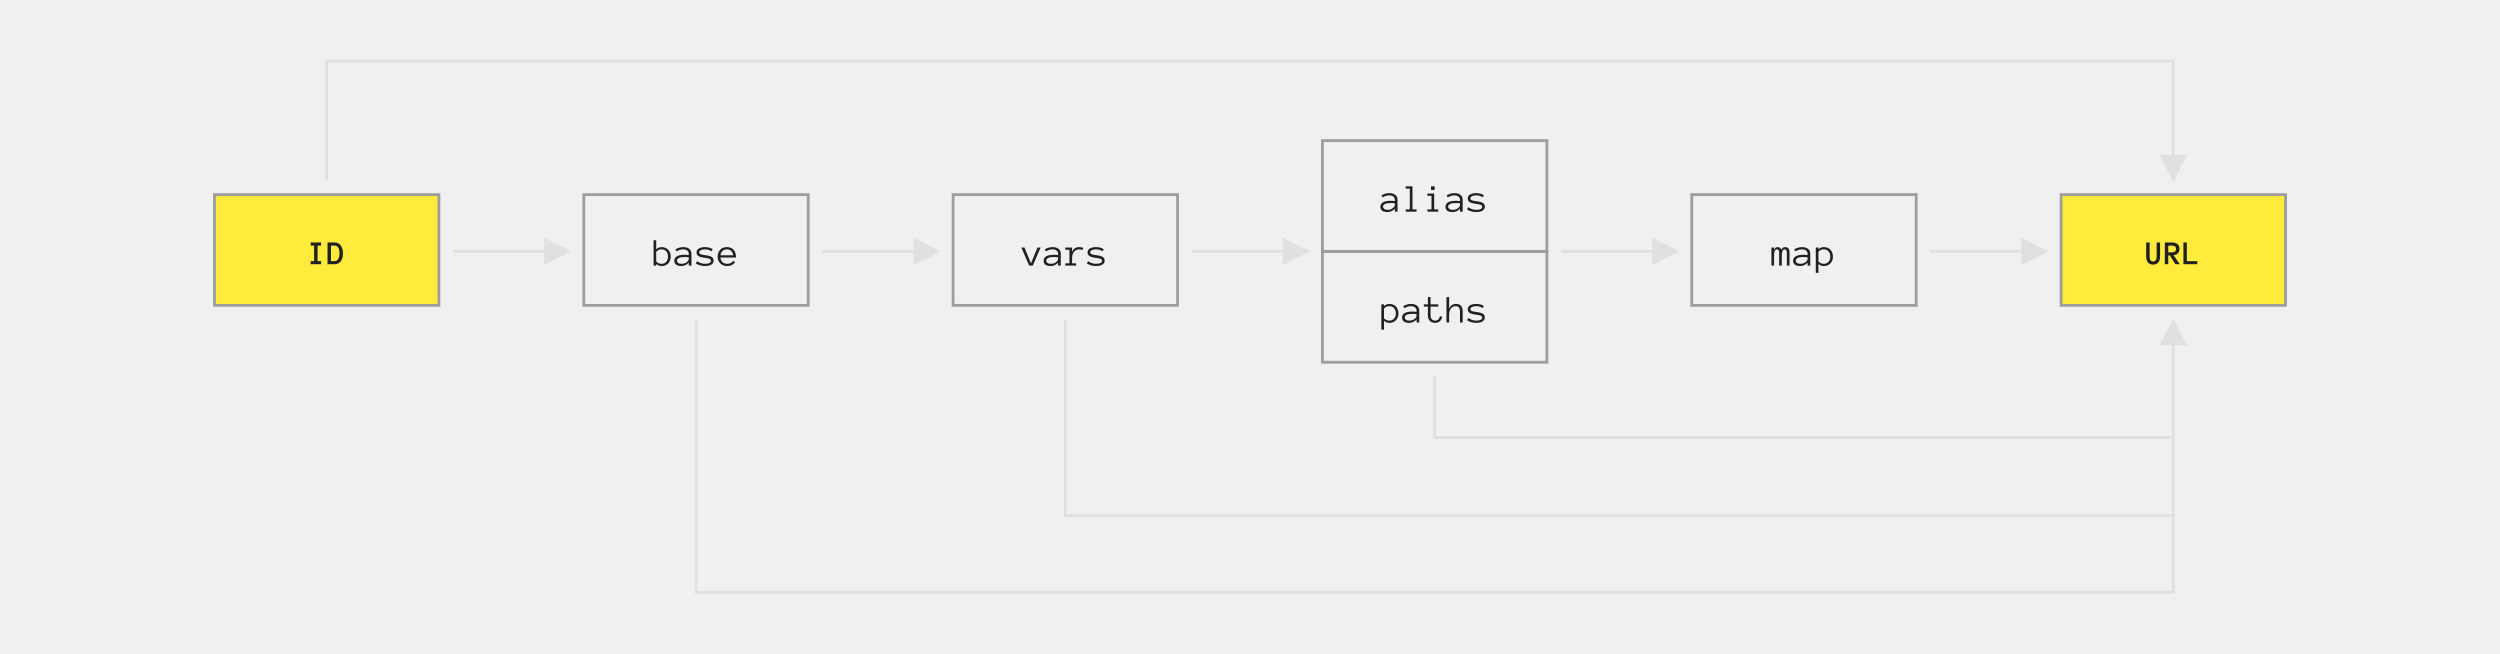
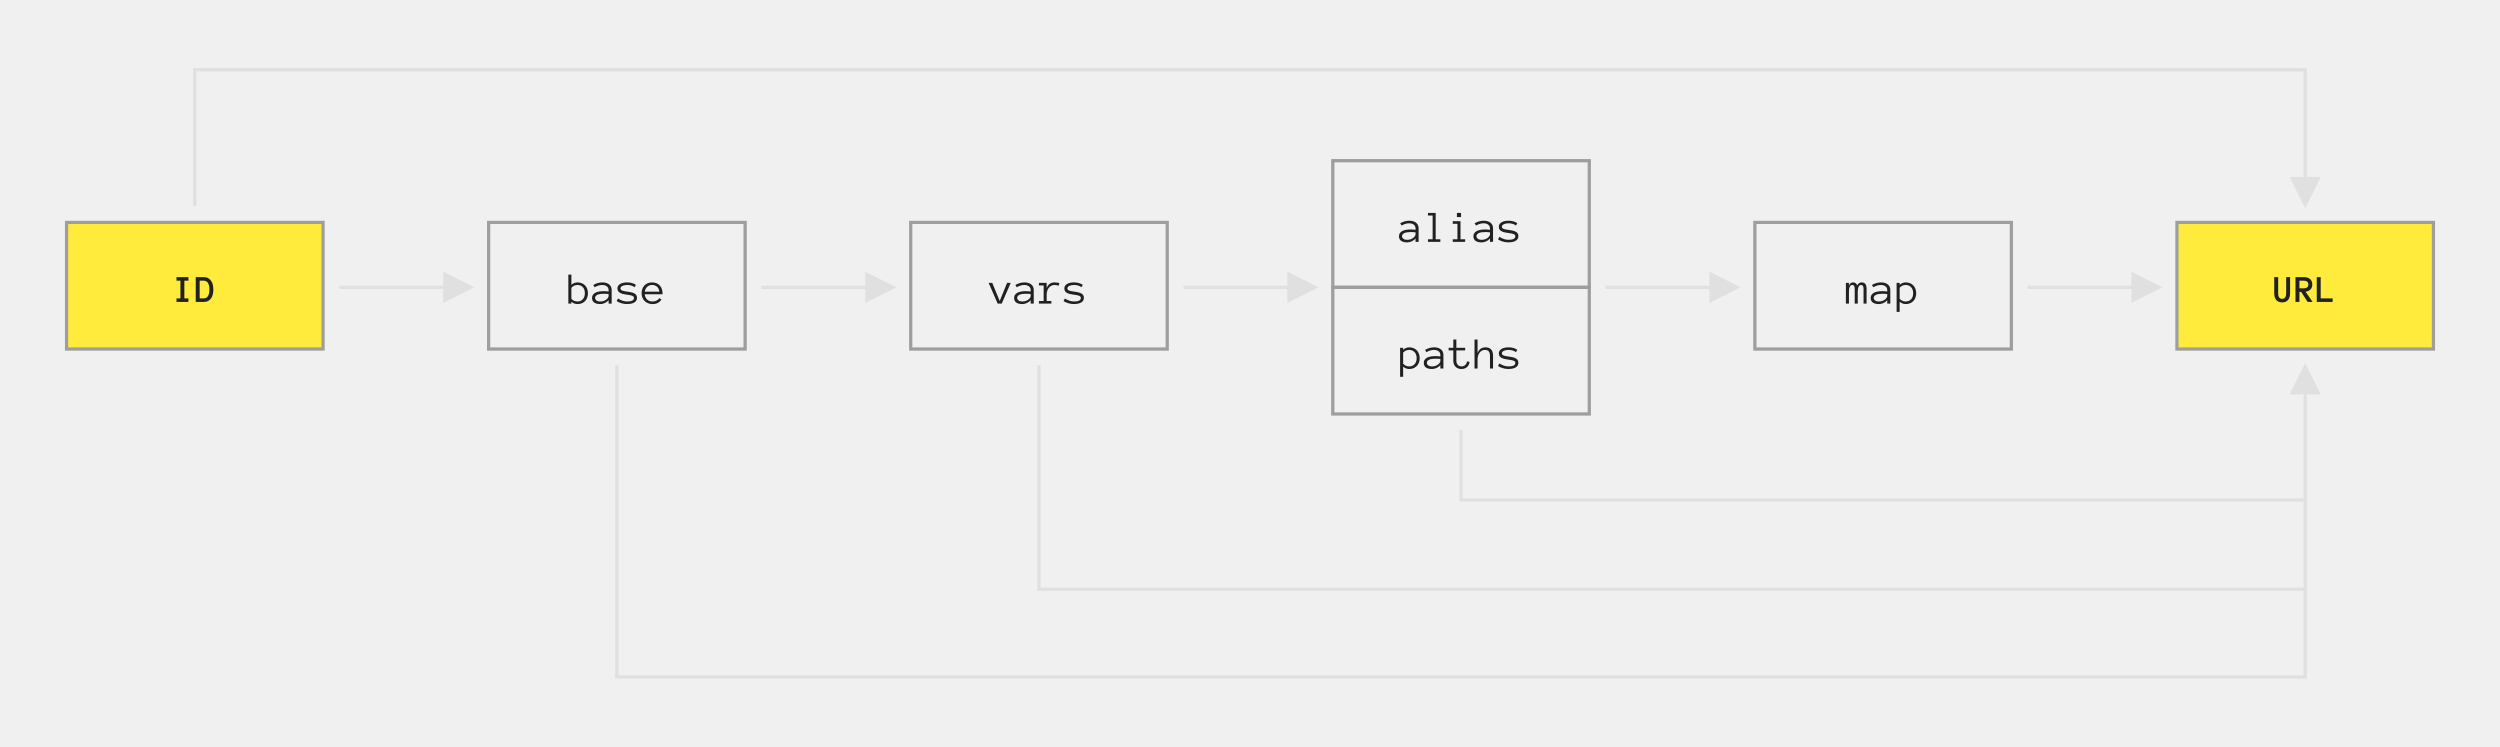
- <svg xmlns="http://www.w3.org/2000/svg" xmlns:xlink="http://www.w3.org/1999/xlink" width="880px" height="230px" viewBox="0 0 880 230" version="1.1">
+ <svg xmlns="http://www.w3.org/2000/svg" xmlns:xlink="http://www.w3.org/1999/xlink" width="770px" height="230px" viewBox="0 0 770 230" version="1.1">
  <defs>
    <rect id="path-1" x="0" y="0" width="80" height="40" />
    <mask id="mask-2" maskContentUnits="userSpaceOnUse" maskUnits="objectBoundingBox" x="0" y="0" width="80" height="40" fill="white">
      <use xlink:href="#path-1" />
    </mask>
    <rect id="path-3" x="0" y="0" width="80" height="40" />
    <mask id="mask-4" maskContentUnits="userSpaceOnUse" maskUnits="objectBoundingBox" x="0" y="0" width="80" height="40" fill="white">
      <use xlink:href="#path-3" />
    </mask>
    <rect id="path-5" x="0" y="0" width="80" height="40" />
    <mask id="mask-6" maskContentUnits="userSpaceOnUse" maskUnits="objectBoundingBox" x="0" y="0" width="80" height="40" fill="white">
      <use xlink:href="#path-5" />
    </mask>
    <rect id="path-7" x="0" y="0" width="80" height="40" />
    <mask id="mask-8" maskContentUnits="userSpaceOnUse" maskUnits="objectBoundingBox" x="0" y="0" width="80" height="40" fill="white">
      <use xlink:href="#path-7" />
    </mask>
    <rect id="path-9" x="0" y="0" width="80" height="40" />
    <mask id="mask-10" maskContentUnits="userSpaceOnUse" maskUnits="objectBoundingBox" x="0" y="0" width="80" height="40" fill="white">
      <use xlink:href="#path-9" />
    </mask>
    <rect id="path-11" x="0" y="0" width="80" height="40" />
    <mask id="mask-12" maskContentUnits="userSpaceOnUse" maskUnits="objectBoundingBox" x="0" y="0" width="80" height="40" fill="white">
      <use xlink:href="#path-11" />
    </mask>
    <rect id="path-13" x="0" y="0" width="80" height="40" />
    <mask id="mask-14" maskContentUnits="userSpaceOnUse" maskUnits="objectBoundingBox" x="0" y="0" width="80" height="40" fill="white">
      <use xlink:href="#path-13" />
    </mask>
  </defs>
  <g id="resolve" stroke="none" stroke-width="1" fill="none" fill-rule="evenodd">
-     <g>
-       <g transform="translate(75, 20)">
+     <g id="resolve.CMD">
+       <g id="resolve" transform="translate(20, 20)">
        <g id="config-map" transform="translate(520, 48)">
          <use id="配置" stroke="#9E9E9E" mask="url(#mask-2)" stroke-width="2" xlink:href="#path-1" />
          <path d="M34.907,25.5 L33.971,25.5 L33.971,20.92 C33.971,20.555 33.907,20.273 33.779,20.072 C33.652,19.872 33.467,19.771 33.226,19.771 C32.87,19.771 32.609,19.958 32.443,20.332 C32.277,20.706 32.193,21.23 32.193,21.904 L32.193,25.5 L31.25,25.5 L31.25,20.92 C31.25,20.555 31.185,20.273 31.055,20.072 C30.925,19.872 30.74,19.771 30.498,19.771 C30.275,19.771 30.097,19.838 29.965,19.97 C29.833,20.102 29.729,20.271 29.654,20.476 C29.579,20.681 29.53,20.909 29.507,21.159 C29.484,21.41 29.473,21.658 29.473,21.904 L29.473,25.5 L28.536,25.5 L28.536,19.129 L29.473,19.129 L29.473,20.052 C29.669,19.336 30.095,18.979 30.751,18.979 C31.375,18.979 31.799,19.291 32.022,19.915 C32.332,19.291 32.77,18.979 33.335,18.979 C33.877,18.979 34.275,19.139 34.528,19.46 C34.781,19.782 34.907,20.268 34.907,20.92 L34.907,25.5 Z M36.165,23.777 C36.165,23.376 36.265,23.04 36.466,22.769 C36.666,22.498 36.93,22.284 37.255,22.126 C37.581,21.969 37.955,21.855 38.376,21.785 C38.798,21.714 39.228,21.679 39.665,21.679 C39.834,21.679 39.985,21.681 40.12,21.686 C40.254,21.69 40.382,21.697 40.502,21.706 C40.623,21.715 40.745,21.727 40.868,21.74 C40.991,21.754 41.126,21.77 41.271,21.788 L41.271,21.33 C41.271,21.02 41.204,20.765 41.07,20.564 C40.935,20.364 40.77,20.206 40.574,20.089 C40.378,19.973 40.173,19.891 39.959,19.843 C39.745,19.795 39.563,19.771 39.412,19.771 C38.938,19.771 38.501,19.835 38.1,19.963 C37.699,20.09 37.325,20.261 36.979,20.476 L36.555,19.771 C36.938,19.539 37.367,19.349 37.843,19.201 C38.32,19.053 38.842,18.979 39.412,18.979 C39.758,18.979 40.099,19.023 40.434,19.112 C40.769,19.201 41.07,19.337 41.336,19.522 C41.603,19.707 41.816,19.949 41.976,20.25 C42.135,20.551 42.215,20.911 42.215,21.33 L42.215,25.5 L41.271,25.5 L41.271,24.434 C41.107,24.639 40.922,24.819 40.714,24.974 C40.507,25.129 40.289,25.255 40.062,25.353 C39.834,25.451 39.606,25.526 39.378,25.579 C39.15,25.631 38.934,25.657 38.729,25.657 C37.885,25.657 37.247,25.495 36.814,25.172 C36.382,24.848 36.165,24.383 36.165,23.777 Z M38.729,24.857 C39.12,24.857 39.472,24.799 39.785,24.683 C40.097,24.567 40.362,24.422 40.581,24.249 C40.8,24.076 40.97,23.891 41.09,23.695 C41.211,23.499 41.271,23.322 41.271,23.162 L41.271,22.561 C40.966,22.515 40.673,22.49 40.393,22.485 C40.113,22.481 39.87,22.479 39.665,22.479 C39.328,22.479 39.003,22.501 38.691,22.547 C38.379,22.592 38.106,22.667 37.874,22.769 C37.642,22.872 37.455,23.005 37.313,23.169 C37.172,23.333 37.102,23.536 37.102,23.777 C37.102,24.046 37.233,24.293 37.495,24.519 C37.757,24.745 38.168,24.857 38.729,24.857 Z M50.192,22.321 C50.192,22.818 50.115,23.269 49.96,23.675 C49.805,24.08 49.587,24.43 49.307,24.724 C49.027,25.018 48.688,25.247 48.292,25.411 C47.896,25.575 47.451,25.657 46.959,25.657 C46.622,25.657 46.295,25.596 45.978,25.473 C45.661,25.35 45.366,25.167 45.093,24.926 L45.093,28.05 L44.156,28.05 L44.156,19.129 L45.093,19.129 L45.093,19.717 C45.672,19.225 46.294,18.979 46.959,18.979 C47.451,18.979 47.896,19.059 48.292,19.221 C48.688,19.383 49.027,19.613 49.307,19.912 C49.587,20.21 49.805,20.566 49.96,20.978 C50.115,21.39 50.192,21.838 50.192,22.321 Z M49.256,22.321 C49.256,21.966 49.207,21.632 49.109,21.32 C49.011,21.008 48.864,20.738 48.668,20.51 C48.472,20.282 48.232,20.102 47.947,19.97 C47.662,19.838 47.333,19.771 46.959,19.771 C46.604,19.771 46.272,19.838 45.964,19.97 C45.657,20.102 45.366,20.316 45.093,20.612 L45.093,24.03 C45.366,24.326 45.657,24.538 45.964,24.666 C46.272,24.794 46.604,24.857 46.959,24.857 C47.333,24.857 47.662,24.791 47.947,24.659 C48.232,24.527 48.472,24.347 48.668,24.119 C48.864,23.891 49.011,23.624 49.109,23.316 C49.207,23.008 49.256,22.677 49.256,22.321 Z" id="map" fill="#212121" />
        </g>
        <g id="config-alias-&amp;-config-paths" transform="translate(390, 29)">
          <g id="config-paths" transform="translate(0, 39)">
            <use id="配置" stroke="#9E9E9E" mask="url(#mask-4)" stroke-width="2" xlink:href="#path-3" />
            <path d="M27.265,22.321 C27.265,22.818 27.187,23.269 27.032,23.675 C26.877,24.08 26.66,24.43 26.379,24.724 C26.099,25.018 25.761,25.247 25.364,25.411 C24.968,25.575 24.523,25.657 24.031,25.657 C23.694,25.657 23.367,25.596 23.05,25.473 C22.734,25.35 22.438,25.167 22.165,24.926 L22.165,28.05 L21.229,28.05 L21.229,19.129 L22.165,19.129 L22.165,19.717 C22.744,19.225 23.366,18.979 24.031,18.979 C24.523,18.979 24.968,19.059 25.364,19.221 C25.761,19.383 26.099,19.613 26.379,19.912 C26.66,20.21 26.877,20.566 27.032,20.978 C27.187,21.39 27.265,21.838 27.265,22.321 Z M26.328,22.321 C26.328,21.966 26.279,21.632 26.181,21.32 C26.083,21.008 25.936,20.738 25.74,20.51 C25.544,20.282 25.304,20.102 25.019,19.97 C24.734,19.838 24.405,19.771 24.031,19.771 C23.676,19.771 23.344,19.838 23.037,19.97 C22.729,20.102 22.438,20.316 22.165,20.612 L22.165,24.03 C22.438,24.326 22.729,24.538 23.037,24.666 C23.344,24.794 23.676,24.857 24.031,24.857 C24.405,24.857 24.734,24.791 25.019,24.659 C25.304,24.527 25.544,24.347 25.74,24.119 C25.936,23.891 26.083,23.624 26.181,23.316 C26.279,23.008 26.328,22.677 26.328,22.321 Z M28.522,23.777 C28.522,23.376 28.623,23.04 28.823,22.769 C29.024,22.498 29.287,22.284 29.613,22.126 C29.939,21.969 30.312,21.855 30.734,21.785 C31.155,21.714 31.585,21.679 32.022,21.679 C32.191,21.679 32.343,21.681 32.477,21.686 C32.611,21.69 32.739,21.697 32.86,21.706 C32.981,21.715 33.103,21.727 33.226,21.74 C33.349,21.754 33.483,21.77 33.629,21.788 L33.629,21.33 C33.629,21.02 33.562,20.765 33.427,20.564 C33.293,20.364 33.128,20.206 32.932,20.089 C32.736,19.973 32.531,19.891 32.316,19.843 C32.102,19.795 31.92,19.771 31.77,19.771 C31.296,19.771 30.858,19.835 30.457,19.963 C30.056,20.09 29.682,20.261 29.336,20.476 L28.912,19.771 C29.295,19.539 29.724,19.349 30.201,19.201 C30.677,19.053 31.2,18.979 31.77,18.979 C32.116,18.979 32.457,19.023 32.792,19.112 C33.126,19.201 33.427,19.337 33.694,19.522 C33.96,19.707 34.174,19.949 34.333,20.25 C34.493,20.551 34.572,20.911 34.572,21.33 L34.572,25.5 L33.629,25.5 L33.629,24.434 C33.465,24.639 33.279,24.819 33.072,24.974 C32.864,25.129 32.647,25.255 32.419,25.353 C32.191,25.451 31.963,25.526 31.735,25.579 C31.507,25.631 31.291,25.657 31.086,25.657 C30.243,25.657 29.605,25.495 29.172,25.172 C28.739,24.848 28.522,24.383 28.522,23.777 Z M31.086,24.857 C31.478,24.857 31.83,24.799 32.142,24.683 C32.454,24.567 32.72,24.422 32.938,24.249 C33.157,24.076 33.327,23.891 33.448,23.695 C33.569,23.499 33.629,23.322 33.629,23.162 L33.629,22.561 C33.324,22.515 33.031,22.49 32.75,22.485 C32.47,22.481 32.228,22.479 32.022,22.479 C31.685,22.479 31.361,22.501 31.048,22.547 C30.736,22.592 30.464,22.667 30.231,22.769 C29.999,22.872 29.812,23.005 29.671,23.169 C29.53,23.333 29.459,23.536 29.459,23.777 C29.459,24.046 29.59,24.293 29.852,24.519 C30.114,24.745 30.525,24.857 31.086,24.857 Z M42.618,23.47 C42.545,24.14 42.282,24.672 41.829,25.066 C41.375,25.46 40.809,25.657 40.13,25.657 C39.756,25.657 39.414,25.596 39.104,25.473 C38.795,25.35 38.53,25.179 38.312,24.96 C38.093,24.741 37.923,24.478 37.802,24.17 C37.681,23.863 37.621,23.527 37.621,23.162 L37.621,19.929 L36.179,19.929 L36.179,19.129 L37.621,19.129 L37.621,16.579 L38.558,16.579 L38.558,19.129 L41.271,19.129 L41.271,19.929 L38.558,19.929 L38.558,23.162 C38.558,23.395 38.595,23.613 38.67,23.818 C38.746,24.023 38.85,24.203 38.985,24.358 C39.119,24.513 39.282,24.635 39.474,24.724 C39.665,24.813 39.884,24.857 40.13,24.857 C40.595,24.857 40.983,24.713 41.295,24.423 C41.608,24.134 41.786,23.759 41.832,23.299 L42.618,23.47 Z M49.857,25.5 L48.914,25.5 L48.914,21.569 C48.914,21 48.791,20.558 48.545,20.243 C48.299,19.929 47.9,19.771 47.349,19.771 C47.002,19.771 46.689,19.851 46.409,20.011 C46.128,20.17 45.89,20.383 45.694,20.65 C45.498,20.917 45.349,21.222 45.247,21.566 C45.144,21.91 45.093,22.269 45.093,22.643 L45.093,25.5 L44.156,25.5 L44.156,16.579 L45.093,16.579 L45.093,20.729 C45.544,19.562 46.348,18.979 47.506,18.979 C49.074,18.979 49.857,19.842 49.857,21.569 L49.857,25.5 Z M57.664,23.736 C57.664,24.11 57.571,24.42 57.384,24.666 C57.197,24.912 56.957,25.108 56.663,25.254 C56.369,25.4 56.041,25.503 55.678,25.565 C55.316,25.626 54.962,25.657 54.615,25.657 C54.036,25.657 53.46,25.573 52.886,25.404 C52.312,25.236 51.815,25.015 51.396,24.741 L51.812,23.935 C52.282,24.231 52.744,24.459 53.2,24.618 C53.656,24.778 54.128,24.857 54.615,24.857 C56.023,24.857 56.728,24.493 56.728,23.764 C56.728,23.586 56.669,23.441 56.553,23.33 C56.437,23.218 56.281,23.127 56.085,23.056 C55.889,22.986 55.665,22.93 55.412,22.889 C55.159,22.848 54.893,22.809 54.615,22.772 C54.26,22.722 53.907,22.663 53.556,22.595 C53.205,22.526 52.885,22.424 52.595,22.287 C52.306,22.15 52.073,21.968 51.898,21.74 C51.722,21.512 51.635,21.212 51.635,20.838 C51.635,20.519 51.716,20.243 51.877,20.011 C52.039,19.778 52.256,19.585 52.527,19.43 C52.798,19.275 53.116,19.161 53.48,19.088 C53.845,19.015 54.223,18.979 54.615,18.979 C55.176,18.979 55.677,19.043 56.119,19.173 C56.561,19.303 56.96,19.489 57.315,19.73 L56.939,20.462 C56.575,20.207 56.206,20.028 55.832,19.925 C55.458,19.823 55.053,19.771 54.615,19.771 C54.419,19.771 54.202,19.789 53.962,19.823 C53.723,19.857 53.501,19.916 53.296,20 C53.091,20.085 52.919,20.194 52.78,20.329 C52.641,20.463 52.571,20.633 52.571,20.838 C52.571,21.016 52.629,21.158 52.746,21.265 C52.862,21.372 53.018,21.461 53.214,21.532 C53.41,21.602 53.634,21.658 53.887,21.699 C54.14,21.74 54.406,21.779 54.684,21.815 C55.03,21.866 55.38,21.925 55.733,21.993 C56.086,22.062 56.407,22.162 56.697,22.294 C56.986,22.426 57.22,22.606 57.397,22.834 C57.575,23.062 57.664,23.363 57.664,23.736 Z" id="paths" fill="#212121" />
          </g>
          <g id="config-alias">
            <use id="配置" stroke="#9E9E9E" mask="url(#mask-6)" stroke-width="2" xlink:href="#path-5" />
            <path d="M20.88,23.777 C20.88,23.376 20.98,23.04 21.181,22.769 C21.381,22.498 21.644,22.284 21.97,22.126 C22.296,21.969 22.67,21.855 23.091,21.785 C23.513,21.714 23.942,21.679 24.38,21.679 C24.549,21.679 24.7,21.681 24.834,21.686 C24.969,21.69 25.097,21.697 25.217,21.706 C25.338,21.715 25.46,21.727 25.583,21.74 C25.706,21.754 25.84,21.77 25.986,21.788 L25.986,21.33 C25.986,21.02 25.919,20.765 25.785,20.564 C25.65,20.364 25.485,20.206 25.289,20.089 C25.093,19.973 24.888,19.891 24.674,19.843 C24.46,19.795 24.277,19.771 24.127,19.771 C23.653,19.771 23.215,19.835 22.814,19.963 C22.413,20.09 22.04,20.261 21.693,20.476 L21.27,19.771 C21.652,19.539 22.082,19.349 22.558,19.201 C23.034,19.053 23.557,18.979 24.127,18.979 C24.473,18.979 24.814,19.023 25.149,19.112 C25.484,19.201 25.785,19.337 26.051,19.522 C26.318,19.707 26.531,19.949 26.69,20.25 C26.85,20.551 26.93,20.911 26.93,21.33 L26.93,25.5 L25.986,25.5 L25.986,24.434 C25.822,24.639 25.637,24.819 25.429,24.974 C25.222,25.129 25.004,25.255 24.776,25.353 C24.549,25.451 24.321,25.526 24.093,25.579 C23.865,25.631 23.648,25.657 23.443,25.657 C22.6,25.657 21.962,25.495 21.529,25.172 C21.096,24.848 20.88,24.383 20.88,23.777 Z M23.443,24.857 C23.835,24.857 24.187,24.799 24.5,24.683 C24.812,24.567 25.077,24.422 25.296,24.249 C25.515,24.076 25.684,23.891 25.805,23.695 C25.926,23.499 25.986,23.322 25.986,23.162 L25.986,22.561 C25.681,22.515 25.388,22.49 25.108,22.485 C24.828,22.481 24.585,22.479 24.38,22.479 C24.043,22.479 23.718,22.501 23.406,22.547 C23.094,22.592 22.821,22.667 22.589,22.769 C22.356,22.872 22.17,23.005 22.028,23.169 C21.887,23.333 21.816,23.536 21.816,23.777 C21.816,24.046 21.947,24.293 22.209,24.519 C22.472,24.745 22.883,24.857 23.443,24.857 Z M33.629,25.5 L29.808,25.5 L29.808,24.7 L31.25,24.7 L31.25,17.379 L29.808,17.379 L29.808,16.579 L32.193,16.579 L32.193,24.7 L33.629,24.7 L33.629,25.5 Z M40,17.857 L38.729,17.857 L38.729,16.579 L40,16.579 L40,17.857 Z M41.271,25.5 L37.45,25.5 L37.45,24.7 L38.893,24.7 L38.893,19.929 L37.45,19.929 L37.45,19.129 L39.836,19.129 L39.836,24.7 L41.271,24.7 L41.271,25.5 Z M43.808,23.777 C43.808,23.376 43.908,23.04 44.108,22.769 C44.309,22.498 44.572,22.284 44.898,22.126 C45.224,21.969 45.597,21.855 46.019,21.785 C46.441,21.714 46.87,21.679 47.308,21.679 C47.476,21.679 47.628,21.681 47.762,21.686 C47.897,21.69 48.024,21.697 48.145,21.706 C48.266,21.715 48.388,21.727 48.511,21.74 C48.634,21.754 48.768,21.77 48.914,21.788 L48.914,21.33 C48.914,21.02 48.847,20.765 48.712,20.564 C48.578,20.364 48.413,20.206 48.217,20.089 C48.021,19.973 47.816,19.891 47.602,19.843 C47.387,19.795 47.205,19.771 47.055,19.771 C46.581,19.771 46.143,19.835 45.742,19.963 C45.341,20.09 44.967,20.261 44.621,20.476 L44.197,19.771 C44.58,19.539 45.01,19.349 45.486,19.201 C45.962,19.053 46.485,18.979 47.055,18.979 C47.401,18.979 47.742,19.023 48.077,19.112 C48.412,19.201 48.712,19.337 48.979,19.522 C49.246,19.707 49.459,19.949 49.618,20.25 C49.778,20.551 49.857,20.911 49.857,21.33 L49.857,25.5 L48.914,25.5 L48.914,24.434 C48.75,24.639 48.564,24.819 48.357,24.974 C48.15,25.129 47.932,25.255 47.704,25.353 C47.476,25.451 47.248,25.526 47.021,25.579 C46.793,25.631 46.576,25.657 46.371,25.657 C45.528,25.657 44.89,25.495 44.457,25.172 C44.024,24.848 43.808,24.383 43.808,23.777 Z M46.371,24.857 C46.763,24.857 47.115,24.799 47.427,24.683 C47.739,24.567 48.005,24.422 48.224,24.249 C48.442,24.076 48.612,23.891 48.733,23.695 C48.854,23.499 48.914,23.322 48.914,23.162 L48.914,22.561 C48.609,22.515 48.316,22.49 48.036,22.485 C47.755,22.481 47.513,22.479 47.308,22.479 C46.97,22.479 46.646,22.501 46.333,22.547 C46.021,22.592 45.749,22.667 45.517,22.769 C45.284,22.872 45.097,23.005 44.956,23.169 C44.815,23.333 44.744,23.536 44.744,23.777 C44.744,24.046 44.875,24.293 45.137,24.519 C45.399,24.745 45.811,24.857 46.371,24.857 Z M57.664,23.736 C57.664,24.11 57.571,24.42 57.384,24.666 C57.197,24.912 56.957,25.108 56.663,25.254 C56.369,25.4 56.041,25.503 55.678,25.565 C55.316,25.626 54.962,25.657 54.615,25.657 C54.036,25.657 53.46,25.573 52.886,25.404 C52.312,25.236 51.815,25.015 51.396,24.741 L51.812,23.935 C52.282,24.231 52.744,24.459 53.2,24.618 C53.656,24.778 54.128,24.857 54.615,24.857 C56.023,24.857 56.728,24.493 56.728,23.764 C56.728,23.586 56.669,23.441 56.553,23.33 C56.437,23.218 56.281,23.127 56.085,23.056 C55.889,22.986 55.665,22.93 55.412,22.889 C55.159,22.848 54.893,22.809 54.615,22.772 C54.26,22.722 53.907,22.663 53.556,22.595 C53.205,22.526 52.885,22.424 52.595,22.287 C52.306,22.15 52.073,21.968 51.898,21.74 C51.722,21.512 51.635,21.212 51.635,20.838 C51.635,20.519 51.716,20.243 51.877,20.011 C52.039,19.778 52.256,19.585 52.527,19.43 C52.798,19.275 53.116,19.161 53.48,19.088 C53.845,19.015 54.223,18.979 54.615,18.979 C55.176,18.979 55.677,19.043 56.119,19.173 C56.561,19.303 56.96,19.489 57.315,19.73 L56.939,20.462 C56.575,20.207 56.206,20.028 55.832,19.925 C55.458,19.823 55.053,19.771 54.615,19.771 C54.419,19.771 54.202,19.789 53.962,19.823 C53.723,19.857 53.501,19.916 53.296,20 C53.091,20.085 52.919,20.194 52.78,20.329 C52.641,20.463 52.571,20.633 52.571,20.838 C52.571,21.016 52.629,21.158 52.746,21.265 C52.862,21.372 53.018,21.461 53.214,21.532 C53.41,21.602 53.634,21.658 53.887,21.699 C54.14,21.74 54.406,21.779 54.684,21.815 C55.03,21.866 55.38,21.925 55.733,21.993 C56.086,22.062 56.407,22.162 56.697,22.294 C56.986,22.426 57.22,22.606 57.397,22.834 C57.575,23.062 57.664,23.363 57.664,23.736 Z" id="alias" fill="#212121" />
          </g>
        </g>
        <g id="config-vars" transform="translate(260, 48)">
          <use id="配置" stroke="#9E9E9E" mask="url(#mask-8)" stroke-width="2" xlink:href="#path-7" />
          <path d="M31.298,19.129 L28.536,25.5 L27.278,25.5 L24.503,19.129 L25.624,19.129 L27.907,24.714 L30.177,19.129 L31.298,19.129 Z M32.344,23.777 C32.344,23.376 32.444,23.04 32.645,22.769 C32.845,22.498 33.108,22.284 33.434,22.126 C33.76,21.969 34.134,21.855 34.555,21.785 C34.977,21.714 35.406,21.679 35.844,21.679 C36.012,21.679 36.164,21.681 36.298,21.686 C36.433,21.69 36.56,21.697 36.681,21.706 C36.802,21.715 36.924,21.727 37.047,21.74 C37.17,21.754 37.304,21.77 37.45,21.788 L37.45,21.33 C37.45,21.02 37.383,20.765 37.249,20.564 C37.114,20.364 36.949,20.206 36.753,20.089 C36.557,19.973 36.352,19.891 36.138,19.843 C35.924,19.795 35.741,19.771 35.591,19.771 C35.117,19.771 34.679,19.835 34.278,19.963 C33.877,20.09 33.504,20.261 33.157,20.476 L32.733,19.771 C33.116,19.539 33.546,19.349 34.022,19.201 C34.498,19.053 35.021,18.979 35.591,18.979 C35.937,18.979 36.278,19.023 36.613,19.112 C36.948,19.201 37.249,19.337 37.515,19.522 C37.782,19.707 37.995,19.949 38.154,20.25 C38.314,20.551 38.394,20.911 38.394,21.33 L38.394,25.5 L37.45,25.5 L37.45,24.434 C37.286,24.639 37.1,24.819 36.893,24.974 C36.686,25.129 36.468,25.255 36.24,25.353 C36.012,25.451 35.785,25.526 35.557,25.579 C35.329,25.631 35.112,25.657 34.907,25.657 C34.064,25.657 33.426,25.495 32.993,25.172 C32.56,24.848 32.344,24.383 32.344,23.777 Z M34.907,24.857 C35.299,24.857 35.651,24.799 35.963,24.683 C36.276,24.567 36.541,24.422 36.76,24.249 C36.979,24.076 37.148,23.891 37.269,23.695 C37.39,23.499 37.45,23.322 37.45,23.162 L37.45,22.561 C37.145,22.515 36.852,22.49 36.572,22.485 C36.292,22.481 36.049,22.479 35.844,22.479 C35.507,22.479 35.182,22.501 34.87,22.547 C34.557,22.592 34.285,22.667 34.053,22.769 C33.82,22.872 33.633,23.005 33.492,23.169 C33.351,23.333 33.28,23.536 33.28,23.777 C33.28,24.046 33.411,24.293 33.673,24.519 C33.935,24.745 34.347,24.857 34.907,24.857 Z M46.022,20.024 C45.685,19.856 45.284,19.771 44.819,19.771 C44.437,19.771 44.095,19.854 43.794,20.018 C43.493,20.182 43.238,20.397 43.028,20.664 C42.819,20.93 42.658,21.236 42.546,21.58 C42.435,21.924 42.379,22.278 42.379,22.643 L42.379,24.7 L43.821,24.7 L43.821,25.5 L40,25.5 L40,24.7 L41.442,24.7 L41.442,19.929 L40,19.929 L40,19.129 L42.379,19.129 L42.379,20.729 C42.807,19.562 43.621,18.979 44.819,18.979 C45.143,18.979 45.424,18.999 45.664,19.04 C45.903,19.081 46.125,19.154 46.33,19.259 L46.022,20.024 Z M53.843,23.736 C53.843,24.11 53.749,24.42 53.562,24.666 C53.376,24.912 53.135,25.108 52.841,25.254 C52.547,25.4 52.219,25.503 51.857,25.565 C51.495,25.626 51.14,25.657 50.794,25.657 C50.215,25.657 49.639,25.573 49.064,25.404 C48.49,25.236 47.993,25.015 47.574,24.741 L47.991,23.935 C48.461,24.231 48.923,24.459 49.379,24.618 C49.835,24.778 50.306,24.857 50.794,24.857 C52.202,24.857 52.906,24.493 52.906,23.764 C52.906,23.586 52.848,23.441 52.732,23.33 C52.616,23.218 52.46,23.127 52.264,23.056 C52.068,22.986 51.843,22.93 51.59,22.889 C51.337,22.848 51.072,22.809 50.794,22.772 C50.438,22.722 50.085,22.663 49.734,22.595 C49.383,22.526 49.063,22.424 48.774,22.287 C48.485,22.15 48.252,21.968 48.077,21.74 C47.901,21.512 47.813,21.212 47.813,20.838 C47.813,20.519 47.894,20.243 48.056,20.011 C48.218,19.778 48.434,19.585 48.706,19.43 C48.977,19.275 49.295,19.161 49.659,19.088 C50.024,19.015 50.402,18.979 50.794,18.979 C51.354,18.979 51.856,19.043 52.298,19.173 C52.74,19.303 53.139,19.489 53.494,19.73 L53.118,20.462 C52.754,20.207 52.384,20.028 52.011,19.925 C51.637,19.823 51.231,19.771 50.794,19.771 C50.598,19.771 50.38,19.789 50.141,19.823 C49.902,19.857 49.68,19.916 49.475,20 C49.27,20.085 49.097,20.194 48.958,20.329 C48.819,20.463 48.75,20.633 48.75,20.838 C48.75,21.016 48.808,21.158 48.924,21.265 C49.041,21.372 49.197,21.461 49.393,21.532 C49.589,21.602 49.813,21.658 50.066,21.699 C50.319,21.74 50.584,21.779 50.862,21.815 C51.209,21.866 51.558,21.925 51.912,21.993 C52.265,22.062 52.586,22.162 52.875,22.294 C53.165,22.426 53.398,22.606 53.576,22.834 C53.754,23.062 53.843,23.363 53.843,23.736 Z" id="vars" fill="#212121" />
        </g>
        <g id="config-base" transform="translate(130, 48)">
          <use id="配置" stroke="#9E9E9E" mask="url(#mask-10)" stroke-width="2" xlink:href="#path-9" />
          <path d="M31.086,22.321 C31.086,22.809 31.011,23.258 30.86,23.668 C30.71,24.078 30.495,24.43 30.214,24.724 C29.934,25.018 29.596,25.247 29.199,25.411 C28.803,25.575 28.358,25.657 27.866,25.657 C27.52,25.657 27.188,25.596 26.872,25.473 C26.555,25.35 26.26,25.167 25.986,24.926 L25.986,25.5 L25.05,25.5 L25.05,16.579 L25.986,16.579 L25.986,19.717 C26.26,19.484 26.555,19.303 26.872,19.173 C27.188,19.043 27.52,18.979 27.866,18.979 C28.358,18.979 28.803,19.062 29.199,19.228 C29.596,19.394 29.934,19.625 30.214,19.918 C30.495,20.212 30.71,20.566 30.86,20.978 C31.011,21.39 31.086,21.838 31.086,22.321 Z M30.136,22.321 C30.136,21.957 30.089,21.621 29.996,21.313 C29.902,21.005 29.76,20.738 29.568,20.51 C29.377,20.282 29.139,20.102 28.854,19.97 C28.569,19.838 28.24,19.771 27.866,19.771 C27.146,19.771 26.52,20.056 25.986,20.626 L25.986,24.03 C26.26,24.326 26.553,24.538 26.865,24.666 C27.177,24.794 27.511,24.857 27.866,24.857 C28.24,24.857 28.567,24.791 28.847,24.659 C29.127,24.527 29.363,24.347 29.555,24.119 C29.746,23.891 29.891,23.624 29.989,23.316 C30.087,23.008 30.136,22.677 30.136,22.321 Z M32.344,23.777 C32.344,23.376 32.444,23.04 32.645,22.769 C32.845,22.498 33.108,22.284 33.434,22.126 C33.76,21.969 34.134,21.855 34.555,21.785 C34.977,21.714 35.406,21.679 35.844,21.679 C36.012,21.679 36.164,21.681 36.298,21.686 C36.433,21.69 36.56,21.697 36.681,21.706 C36.802,21.715 36.924,21.727 37.047,21.74 C37.17,21.754 37.304,21.77 37.45,21.788 L37.45,21.33 C37.45,21.02 37.383,20.765 37.249,20.564 C37.114,20.364 36.949,20.206 36.753,20.089 C36.557,19.973 36.352,19.891 36.138,19.843 C35.924,19.795 35.741,19.771 35.591,19.771 C35.117,19.771 34.679,19.835 34.278,19.963 C33.877,20.09 33.504,20.261 33.157,20.476 L32.733,19.771 C33.116,19.539 33.546,19.349 34.022,19.201 C34.498,19.053 35.021,18.979 35.591,18.979 C35.937,18.979 36.278,19.023 36.613,19.112 C36.948,19.201 37.249,19.337 37.515,19.522 C37.782,19.707 37.995,19.949 38.154,20.25 C38.314,20.551 38.394,20.911 38.394,21.33 L38.394,25.5 L37.45,25.5 L37.45,24.434 C37.286,24.639 37.1,24.819 36.893,24.974 C36.686,25.129 36.468,25.255 36.24,25.353 C36.012,25.451 35.785,25.526 35.557,25.579 C35.329,25.631 35.112,25.657 34.907,25.657 C34.064,25.657 33.426,25.495 32.993,25.172 C32.56,24.848 32.344,24.383 32.344,23.777 Z M34.907,24.857 C35.299,24.857 35.651,24.799 35.963,24.683 C36.276,24.567 36.541,24.422 36.76,24.249 C36.979,24.076 37.148,23.891 37.269,23.695 C37.39,23.499 37.45,23.322 37.45,23.162 L37.45,22.561 C37.145,22.515 36.852,22.49 36.572,22.485 C36.292,22.481 36.049,22.479 35.844,22.479 C35.507,22.479 35.182,22.501 34.87,22.547 C34.557,22.592 34.285,22.667 34.053,22.769 C33.82,22.872 33.633,23.005 33.492,23.169 C33.351,23.333 33.28,23.536 33.28,23.777 C33.28,24.046 33.411,24.293 33.673,24.519 C33.935,24.745 34.347,24.857 34.907,24.857 Z M46.2,23.736 C46.2,24.11 46.107,24.42 45.92,24.666 C45.733,24.912 45.493,25.108 45.199,25.254 C44.905,25.4 44.577,25.503 44.214,25.565 C43.852,25.626 43.498,25.657 43.151,25.657 C42.573,25.657 41.996,25.573 41.422,25.404 C40.848,25.236 40.351,25.015 39.932,24.741 L40.349,23.935 C40.818,24.231 41.281,24.459 41.736,24.618 C42.192,24.778 42.664,24.857 43.151,24.857 C44.56,24.857 45.264,24.493 45.264,23.764 C45.264,23.586 45.206,23.441 45.089,23.33 C44.973,23.218 44.817,23.127 44.621,23.056 C44.425,22.986 44.201,22.93 43.948,22.889 C43.695,22.848 43.429,22.809 43.151,22.772 C42.796,22.722 42.443,22.663 42.092,22.595 C41.741,22.526 41.421,22.424 41.131,22.287 C40.842,22.15 40.61,21.968 40.434,21.74 C40.259,21.512 40.171,21.212 40.171,20.838 C40.171,20.519 40.252,20.243 40.414,20.011 C40.575,19.778 40.792,19.585 41.063,19.43 C41.334,19.275 41.652,19.161 42.017,19.088 C42.381,19.015 42.759,18.979 43.151,18.979 C43.712,18.979 44.213,19.043 44.655,19.173 C45.097,19.303 45.496,19.489 45.852,19.73 L45.476,20.462 C45.111,20.207 44.742,20.028 44.368,19.925 C43.994,19.823 43.589,19.771 43.151,19.771 C42.955,19.771 42.738,19.789 42.499,19.823 C42.259,19.857 42.037,19.916 41.832,20 C41.627,20.085 41.455,20.194 41.316,20.329 C41.177,20.463 41.107,20.633 41.107,20.838 C41.107,21.016 41.166,21.158 41.282,21.265 C41.398,21.372 41.554,21.461 41.75,21.532 C41.946,21.602 42.17,21.658 42.423,21.699 C42.676,21.74 42.942,21.779 43.22,21.815 C43.566,21.866 43.916,21.925 44.269,21.993 C44.622,22.062 44.944,22.162 45.233,22.294 C45.522,22.426 45.756,22.606 45.934,22.834 C46.111,23.062 46.2,23.363 46.2,23.736 Z M48.579,22.643 C48.647,23.317 48.894,23.855 49.317,24.256 C49.741,24.657 50.293,24.857 50.972,24.857 C51.45,24.857 51.876,24.759 52.25,24.563 C52.624,24.368 52.904,24.124 53.091,23.832 L53.747,24.283 C53.428,24.73 53.048,25.07 52.605,25.305 C52.163,25.54 51.619,25.657 50.972,25.657 C50.479,25.657 50.028,25.575 49.618,25.411 C49.208,25.247 48.854,25.018 48.555,24.724 C48.257,24.43 48.025,24.08 47.861,23.675 C47.697,23.269 47.615,22.818 47.615,22.321 C47.615,21.838 47.689,21.393 47.837,20.985 C47.986,20.577 48.2,20.224 48.48,19.925 C48.76,19.627 49.101,19.394 49.502,19.228 C49.903,19.062 50.352,18.979 50.849,18.979 C51.391,18.979 51.865,19.07 52.271,19.252 C52.676,19.434 53.014,19.686 53.286,20.007 C53.557,20.329 53.757,20.713 53.887,21.159 C54.017,21.606 54.082,22.1 54.082,22.643 L48.579,22.643 Z M53.091,21.843 C52.986,21.146 52.733,20.626 52.332,20.284 C51.931,19.942 51.437,19.771 50.849,19.771 C50.548,19.771 50.27,19.82 50.015,19.918 C49.759,20.016 49.534,20.157 49.338,20.339 C49.142,20.521 48.978,20.741 48.846,20.999 C48.714,21.256 48.629,21.537 48.593,21.843 L53.091,21.843 Z" id="base" fill="#212121" />
        </g>
        <g id="URL" transform="translate(650, 48)">
          <use id="BG" stroke="#9E9E9E" mask="url(#mask-12)" stroke-width="2" fill="#FFEB3B" xlink:href="#path-11" />
          <path d="M35.348,22.275 C35.348,22.709 35.3,23.102 35.204,23.453 C35.108,23.805 34.96,24.104 34.759,24.353 C34.558,24.601 34.303,24.793 33.994,24.93 C33.686,25.066 33.32,25.135 32.898,25.135 C32.473,25.135 32.108,25.066 31.806,24.93 C31.503,24.793 31.251,24.601 31.05,24.353 C30.849,24.104 30.7,23.803 30.604,23.447 C30.509,23.092 30.461,22.697 30.461,22.264 L30.461,17.354 L31.674,17.354 L31.674,22.275 C31.674,22.467 31.687,22.665 31.715,22.87 C31.742,23.075 31.798,23.266 31.882,23.441 C31.966,23.617 32.09,23.761 32.254,23.872 C32.418,23.983 32.633,24.039 32.898,24.039 C33.16,24.039 33.373,23.983 33.537,23.872 C33.701,23.761 33.828,23.619 33.918,23.447 C34.008,23.275 34.066,23.085 34.094,22.876 C34.121,22.667 34.135,22.467 34.135,22.275 L34.135,17.354 L35.348,17.354 L35.348,22.275 Z M42.291,25 L40.756,25 L38.775,21.906 L38.225,21.906 L38.225,25 L37.012,25 L37.012,17.354 L39.531,17.354 C40.371,17.354 41.023,17.546 41.488,17.931 C41.953,18.315 42.186,18.885 42.186,19.639 C42.186,19.975 42.134,20.271 42.03,20.526 C41.927,20.782 41.78,21.002 41.591,21.186 C41.401,21.369 41.181,21.515 40.929,21.622 C40.677,21.729 40.404,21.803 40.111,21.842 L42.291,25 Z M40.973,19.621 C40.973,19.23 40.845,18.938 40.589,18.742 C40.333,18.547 39.98,18.449 39.531,18.449 L38.225,18.449 L38.225,20.811 L39.531,20.811 C39.98,20.811 40.333,20.713 40.589,20.518 C40.845,20.322 40.973,20.023 40.973,19.621 Z M48.449,25 L43.562,25 L43.562,17.354 L44.775,17.354 L44.775,23.91 L48.449,23.91 L48.449,25 Z" fill="#212121" />
        </g>
        <g id="ID" transform="translate(0, 48)">
          <use id="BG" stroke="#9E9E9E" mask="url(#mask-14)" stroke-width="2" fill="#FFEB3B" xlink:href="#path-13" />
          <path d="M38.031,25 L34.363,25 L34.363,23.91 L35.57,23.91 L35.57,18.449 L34.363,18.449 L34.363,17.354 L38.031,17.354 L38.031,18.449 L36.783,18.449 L36.783,23.91 L38.031,23.91 L38.031,25 Z M45.713,21.174 C45.713,21.686 45.659,22.173 45.552,22.636 C45.444,23.099 45.272,23.505 45.036,23.854 C44.8,24.204 44.495,24.482 44.122,24.689 C43.749,24.896 43.299,25 42.771,25 L40.287,25 L40.287,17.354 L42.771,17.354 C43.291,17.354 43.737,17.458 44.11,17.667 C44.483,17.876 44.788,18.154 45.024,18.502 C45.261,18.85 45.435,19.254 45.546,19.715 C45.657,20.176 45.713,20.662 45.713,21.174 Z M44.5,21.174 C44.5,20.291 44.35,19.616 44.049,19.149 C43.748,18.683 43.322,18.449 42.771,18.449 L41.5,18.449 L41.5,23.91 L42.771,23.91 C43.322,23.91 43.748,23.672 44.049,23.195 C44.35,22.719 44.5,22.045 44.5,21.174 Z" fill="#212121" />
        </g>
        <path d="M475,68.5 L514.5,68.5" id="Line" stroke="#E0E0E0" stroke-linecap="square" />
        <path d="M431,134 L689,134" id="Line" stroke="#E0E0E0" stroke-linecap="square" />
        <path d="M605,68.5 L644.5,68.5" id="Line" stroke="#E0E0E0" stroke-linecap="square" />
        <path d="M690,188.5 L690,93.5" id="Line" stroke="#E0E0E0" stroke-linecap="square" />
        <path d="M345,68.5 L384.5,68.5" id="Line" stroke="#E0E0E0" stroke-linecap="square" />
        <path d="M215,68.5 L254.5,68.5" id="Line" stroke="#E0E0E0" stroke-linecap="square" />
        <path d="M85,68.5 L124.5,68.5" id="Line" stroke="#E0E0E0" stroke-linecap="square" />
        <path d="M430,113 L430,134" id="Line" stroke="#E0E0E0" stroke-linecap="square" />
        <path d="M300,93 L300,161" id="Line" stroke="#E0E0E0" stroke-linecap="square" />
        <path d="M170,93 L170,188" id="Line" stroke="#E0E0E0" stroke-linecap="square" />
        <path d="M40,43 L40,1.5" id="Line" stroke="#E0E0E0" stroke-linecap="square" />
        <path d="M40,1.5 L689.5,1.5" id="Line" stroke="#E0E0E0" stroke-linecap="square" />
        <path d="M690,1.5 L690,42.5" id="Line" stroke="#E0E0E0" stroke-linecap="square" />
        <path d="M300,161.5 L689.5,161.5" id="Line" stroke="#E0E0E0" stroke-linecap="square" />
        <path d="M689.5,188.5 L170,188.5" id="Line" stroke="#E0E0E0" stroke-linecap="square" />
        <polygon id="Triangle" stroke="#E0E0E0" fill="#E0E0E0" transform="translate(381, 68.5) rotate(90) translate(-381, -68.5) " points="381 64.5 385 72.5 377 72.5" />
        <polygon id="Triangle" stroke="#E0E0E0" fill="#E0E0E0" transform="translate(511, 68.5) rotate(90) translate(-511, -68.5) " points="511 64.5 515 72.5 507 72.5" />
        <polygon id="Triangle" stroke="#E0E0E0" fill="#E0E0E0" points="690 93 694 101 686 101" />
        <polygon id="Triangle" stroke="#E0E0E0" fill="#E0E0E0" transform="translate(690, 39) rotate(180) translate(-690, -39) " points="690 35 694 43 686 43" />
        <polygon id="Triangle" stroke="#E0E0E0" fill="#E0E0E0" transform="translate(641, 68.5) rotate(90) translate(-641, -68.5) " points="641 64.5 645 72.5 637 72.5" />
        <polygon id="Triangle" stroke="#E0E0E0" fill="#E0E0E0" transform="translate(251, 68.5) rotate(90) translate(-251, -68.5) " points="251 64.5 255 72.5 247 72.5" />
        <polygon id="Triangle" stroke="#E0E0E0" fill="#E0E0E0" transform="translate(121, 68.5) rotate(90) translate(-121, -68.5) " points="121 64.5 125 72.5 117 72.5" />
      </g>
    </g>
  </g>
</svg>
